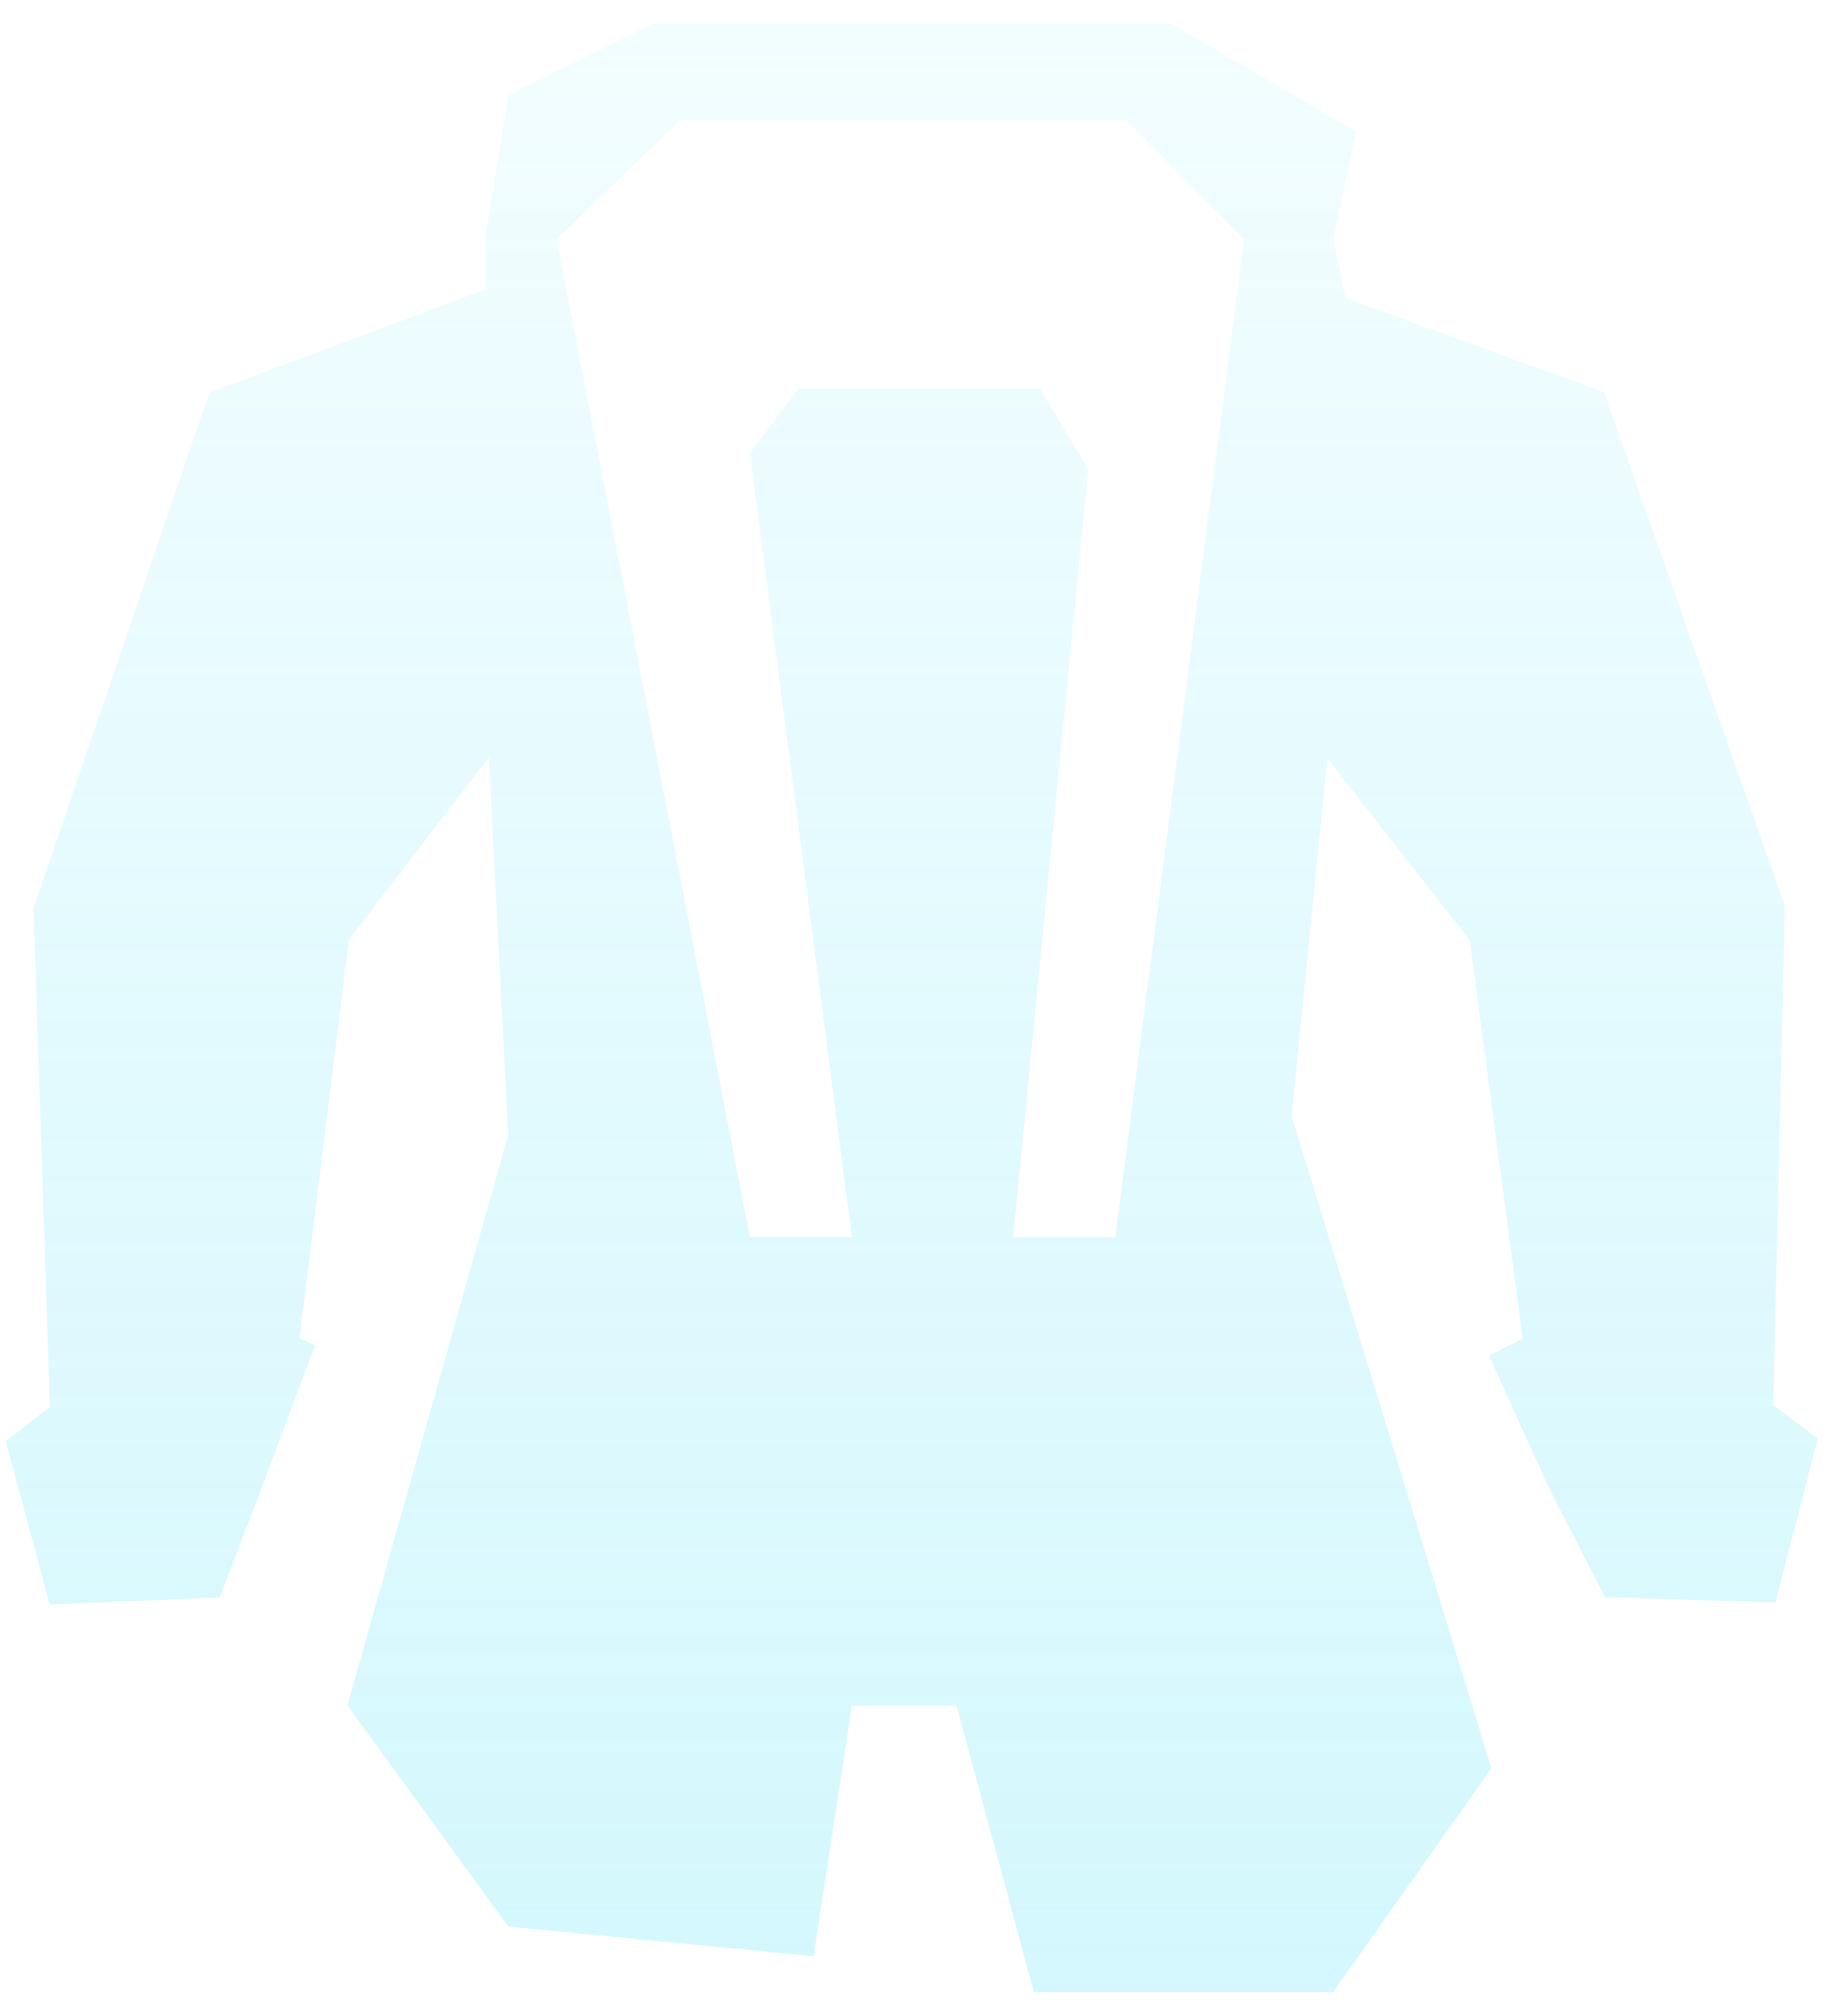
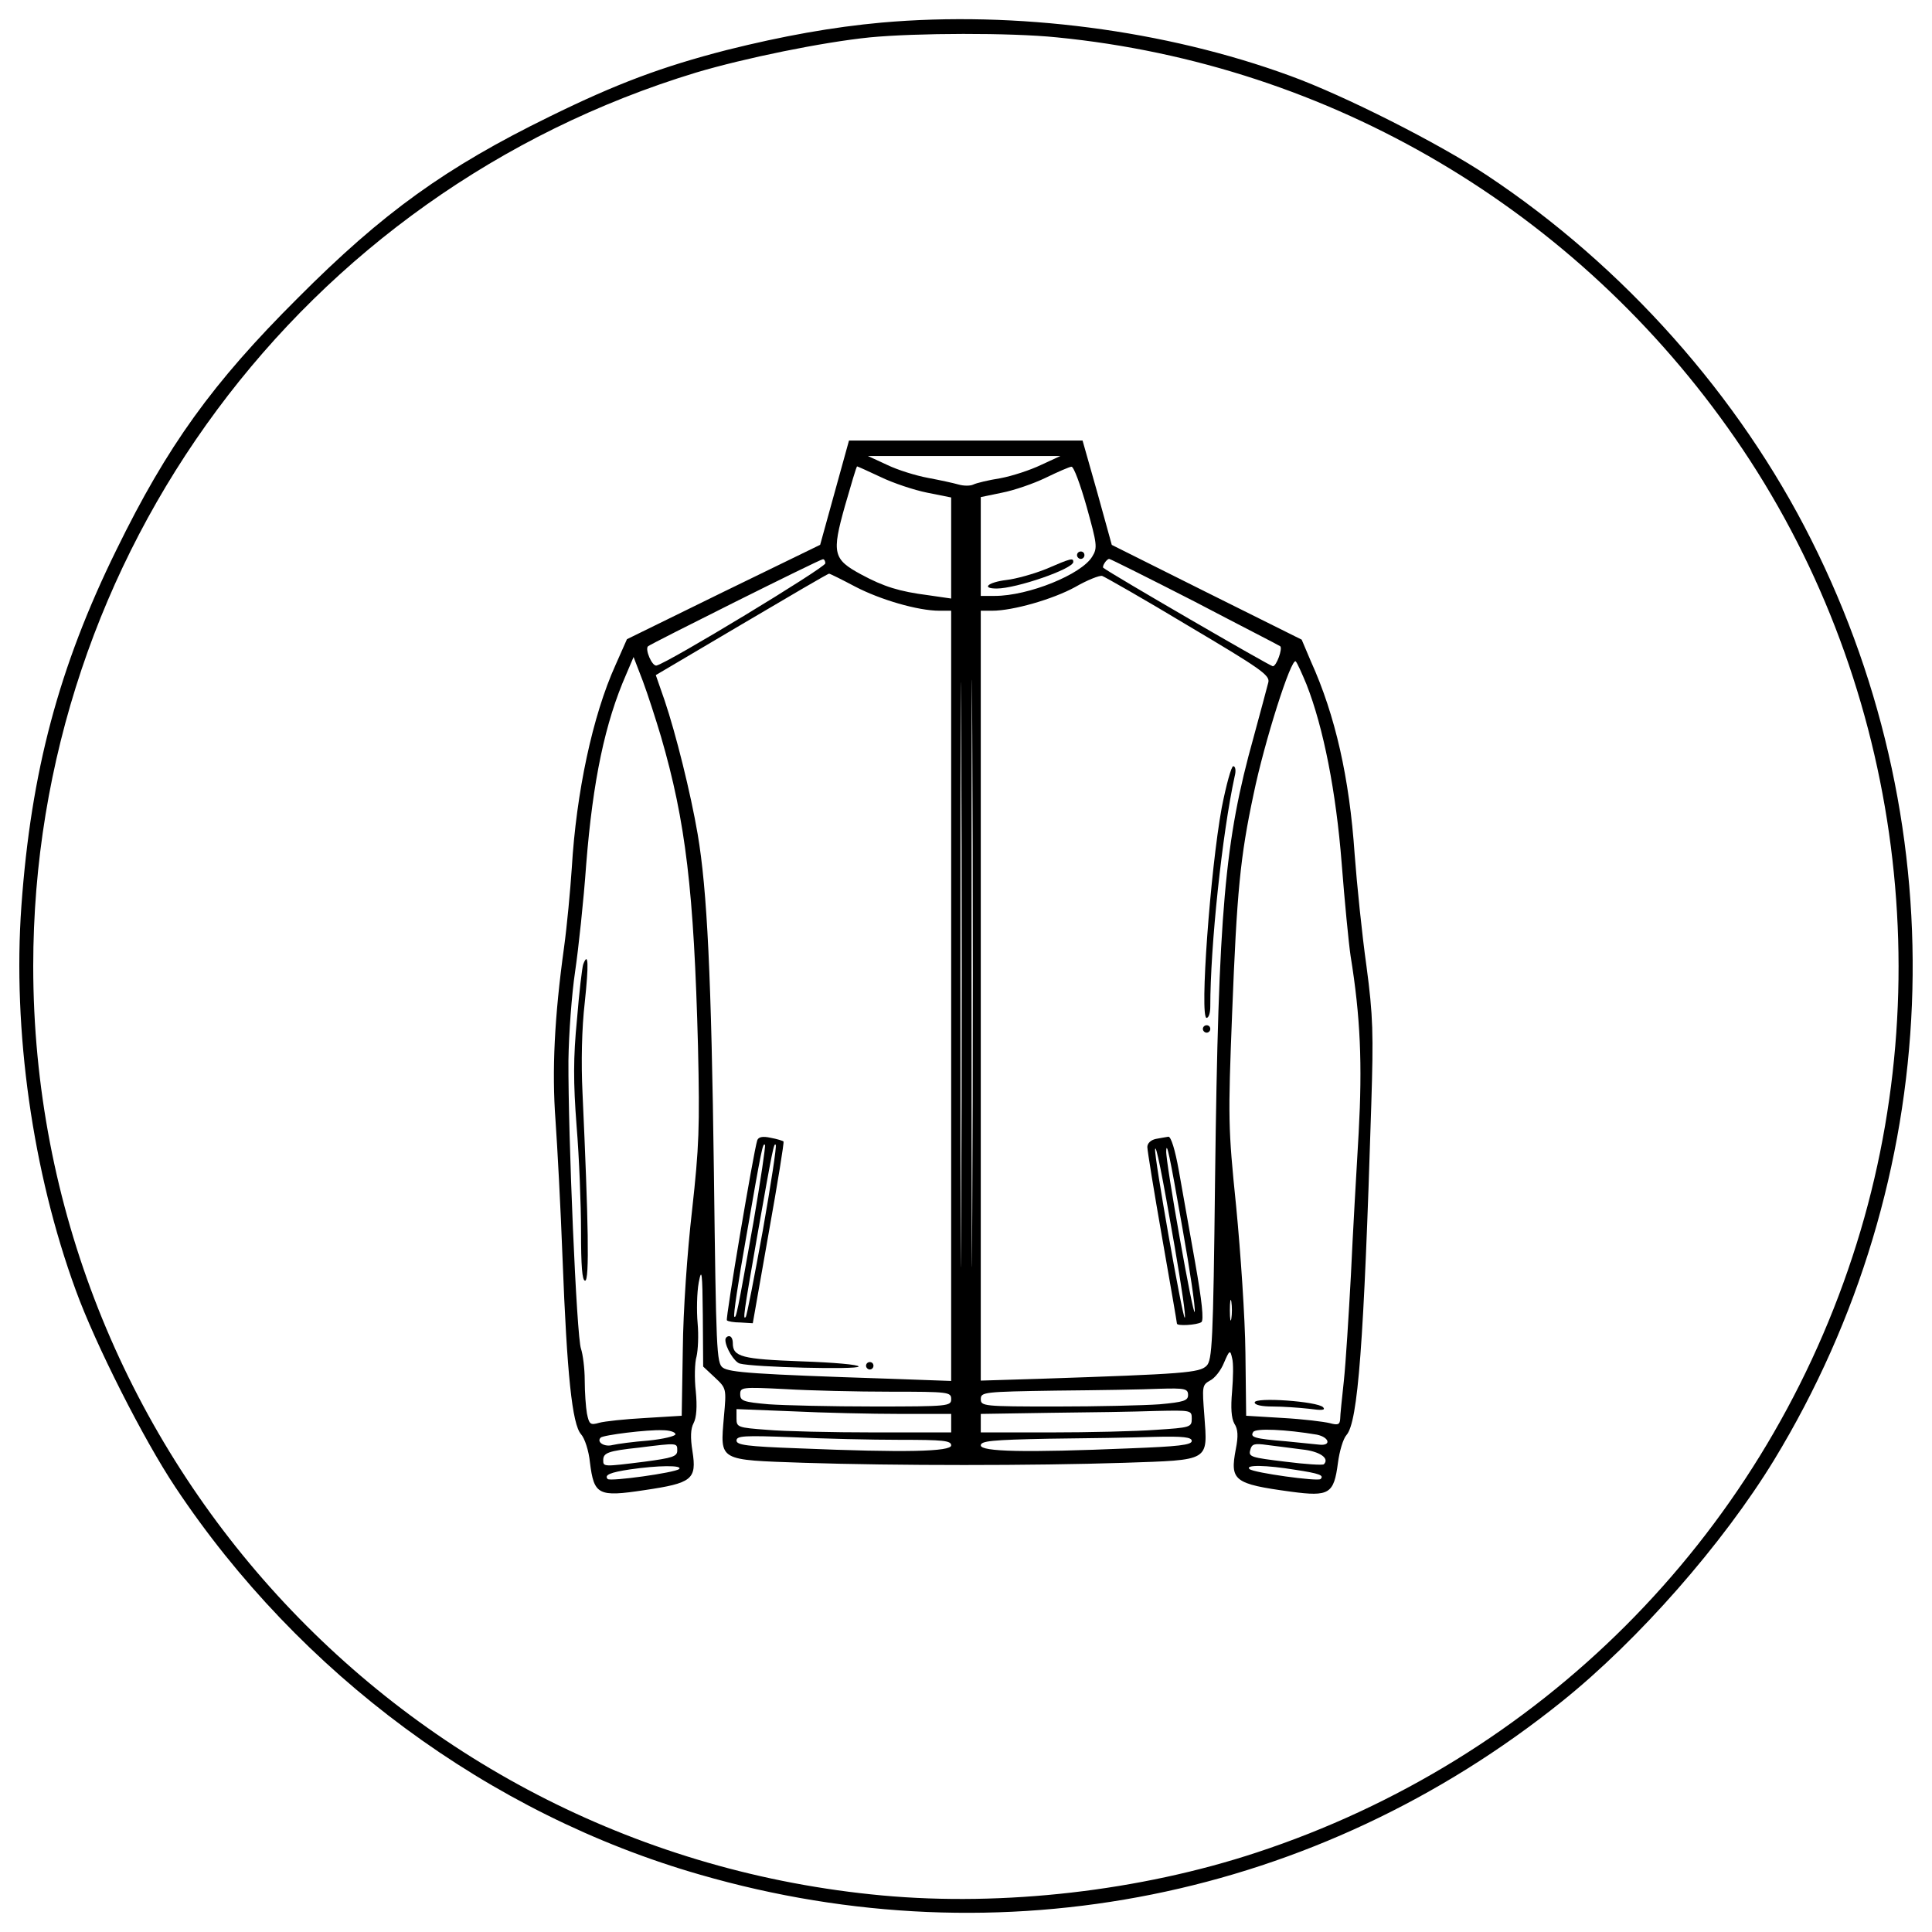
- <svg xmlns="http://www.w3.org/2000/svg" width="73" height="80" viewBox="0 0 73 80" fill="none">
-   <path d="M70.37 55.75L70.84 35.97L63.66 15.56L53.4 11.83L52.92 9.5L53.81 5.22L46.48 0.94H25.91L20.17 3.78L19.25 9.5V11.49L8.31 15.58L1.33 36.05L1.98 55.83L0.23 57.19L1.97 63.67L8.72 63.39L10.25 59.4L12.5 53.4L11.89 53.1L13.85 37.28L19.4 30.06L20.17 45.02L13.79 67.68L20.17 76.45L32.29 77.63L33.81 67.68H37.96L41.03 79.05H52.91L59.19 70.17L51.26 44.28L52.68 30.1L58.33 37.31L60.43 53.12L59.09 53.79L61.45 59L63.7 63.38L70.46 63.59L72.14 57.09L70.37 55.75ZM44.26 49.1H40.21L43.19 18.62L41.27 15.42H31.68L29.76 17.98L33.81 49.09H29.76L22.09 9.5L26.99 4.77H33.81H44.68L49.37 9.5L44.26 49.1Z" fill="url(#paint0_linear_586_517)" />
-   <defs>
-     <linearGradient id="paint0_linear_586_517" x1="36.185" y1="-11" x2="36.185" y2="86.325" gradientUnits="userSpaceOnUse">
-       <stop stop-color="#64E5F8" stop-opacity="0.05" />
-       <stop offset="1" stop-color="#64E5F8" stop-opacity="0.3" />
-     </linearGradient>
-   </defs>
+ <svg xmlns="http://www.w3.org/2000/svg" version="1.1" x="0px" y="0px" viewBox="0 0 1000 1000" enable-background="new 0 0 1000 1000" xml:space="preserve">
+   <g>
+     <g transform="translate(0,512) scale(0.1,-0.1)">
+       <path d="M4563.1,5003.1c-252.9-23-509.6-69-800.8-141.8c-335.3-86.2-570.9-174.3-917.7-344.8c-536.4-262.5-862.1-496.2-1302.8-938.7c-442.6-440.6-676.3-766.3-938.7-1302.7C304.2,1667.7,160.5,1125.5,110.7,430.1c-46-641.8,57.5-1377.5,281.6-1988.6c101.5-279.7,350.6-772.1,515.4-1019.2c641.8-965.6,1626.5-1693.6,2716.6-2005.8c1557.5-450.2,3193.7-120.7,4460,896.6c396.6,318,833.4,816.2,1097.8,1249.1c883.2,1452.2,956,3245.4,193.5,4762.7c-373.6,745.2-971.3,1417.7-1678.3,1887.1c-247.1,164.8-739.5,413.8-1019.2,515.4C6030.6,4964.8,5258.5,5064.4,4563.1,5003.1z M5471.2,4926.5c1415.8-139.8,2693.6-894.7,3509.8-2074.8c846.8-1222.3,1074.8-2816.2,607.3-4235.9c-480.9-1463.7-1622.7-2603.6-3084.5-3084.5c-603.5-199.2-1310.4-279.7-1936.9-222.2C2074.4-4460.9,172-2378.5,172,119.7c0,2128.5,1392.8,4006,3431.2,4624.8c251,74.7,653.3,157.1,898.5,182C4741.2,4949.5,5229.8,4951.4,5471.2,4926.5z" />
+       <path d="M4319.8,2570.1l-74.7-270.1l-500-243.3l-500-245.2l-59.4-134.1c-118.8-262.5-203.1-661-226.1-1049.9c-7.7-115-24.9-300.8-40.2-411.9c-49.8-360.2-63.2-638-44.1-894.7c9.6-136,26.8-455.9,36.4-714.6c23-601.6,49.8-858.3,95.8-910c19.2-21.1,40.2-86.2,46-145.6c21.1-168.6,42.2-180.1,281.6-143.7c247.1,36.4,272,55.5,249.1,201.1c-11.5,70.9-9.6,116.9,5.7,145.6c15.3,28.7,19.2,86.2,11.5,164.7c-7.7,67.1-5.7,149.4,3.8,180.1c7.7,32.5,11.5,109.2,5.7,172.4c-5.7,63.2-3.8,159,5.7,210.7c15.3,80.4,19.2,51.7,21.1-168.6l1.9-266.3l59.4-55.5c61.3-57.5,61.3-57.5,47.9-205c-19.2-229.9-32.6-222.2,413.8-237.6c473.2-15.3,1185.9-15.3,1659.1,0c446.4,15.3,431.1,5.8,413.8,245.2c-11.5,149.4-11.5,157.1,28.7,180.1c24.9,11.5,57.5,53.6,72.8,91.9c28.7,67.1,32.6,69,42.2,24.9c7.6-24.9,5.7-101.6,0-172.4c-7.7-86.2-3.8-137.9,11.5-166.7c19.2-28.7,21.1-65.1,7.7-132.2c-30.7-162.8-11.5-180.1,285.4-220.3c199.2-26.8,222.2-11.5,243.3,149.4c7.7,59.4,26.8,124.5,44.1,143.7c59.4,67.1,90,467.5,128.4,1708.9c11.5,367.8,9.6,459.8-24.9,718.4c-23,162.8-49.8,425.3-61.3,580.5c-26.8,392.7-99.6,716.5-226.1,996.2l-47.9,113l-492.4,245.2l-490.5,245.2l-74.7,270.1l-76.6,270.1h-605.4h-603.5L4319.8,2570.1z M5388.8,2713.7c-55.6-26.8-149.4-57.5-210.7-69c-61.3-9.6-124.5-24.9-139.9-32.6s-49.8-7.7-76.6,0c-26.8,7.7-97.7,23-159,34.5c-61.3,11.5-155.2,40.2-210.7,67.1l-99.6,46h498.1h498.1L5388.8,2713.7z M4559.2,2650.5c63.2-30.7,172.4-67.1,239.5-80.5l124.5-24.9v-260.6v-262.5l-118.8,17.2c-149.4,19.2-229.9,44.1-346.8,107.3c-145.6,78.5-153.3,109.2-84.3,354.4c32.6,113,59.4,205,63.2,205C4438.5,2706.1,4494.1,2681.2,4559.2,2650.5z M5624.4,2497.3c53.6-193.5,57.5-212.7,28.7-258.6c-55.6-92-329.5-203.1-503.9-203.1h-72.8v256.7v254.8l111.1,23c59.4,11.5,160.9,46,224.2,76.6c63.2,30.7,124.5,57.5,134.1,57.5C5557.4,2706.1,5591.8,2612.2,5624.4,2497.3z M5032.4-1148.5c-1.9-678.2-3.8-124.5-3.8,1230c0,1354.5,1.9,1908.1,3.8,1231.9C5036.3,635.1,5036.3-472.2,5032.4-1148.5z M4975-1148.5c-1.9-678.2-3.8-128.3-3.8,1220.4c0,1348.7,1.9,1902.4,3.8,1231.9C4978.8,633.2,4978.8-470.3,4975-1148.5z M4271.9,2204.1c-1.9-23-814.2-515.4-873.6-528.8c-23-5.8-61.3,84.3-44.1,99.6c15.3,13.4,888.9,450.2,904.3,450.2C4266.1,2227.1,4271.9,2215.6,4271.9,2204.1z M6185.8,2004.9c237.5-124.5,436.8-226.1,440.6-229.9c13.4-11.5-19.2-103.5-38.3-103.5c-13.4,0-839.1,479-877.5,509.6c-7.7,7.7,17.2,46,30.7,46C5747,2227.1,5946.3,2127.5,6185.8,2004.9z M4427,2083.4c128.4-67.1,323.8-124.5,434.9-124.5h61.3V-35.4v-1992.4l-319.9,11.5c-701.2,23-827.6,32.6-862.1,57.5c-32.6,23-34.5,91.9-46,1009.6c-13.4,1013.5-34.5,1461.8-84.3,1753c-36.4,212.6-113,519.2-170.5,689.7l-46,132.2l444.5,262.5c243.3,143.7,446.4,262.5,452.1,262.5C4296.8,2150.5,4358.1,2119.8,4427,2083.4z M6151.3,1880.4c371.7-220.3,421.5-254.8,413.8-291.2c-5.7-23-40.2-151.4-76.6-285.5c-149.4-534.5-182-892.8-199.3-2283.6c-9.6-854.4-15.3-940.7-44.1-969.4c-36.4-36.4-116.9-42.2-856.4-67.1l-312.3-9.6V-33.5v1992.4h59.4c107.3,0,314.2,59.4,429.2,122.6c63.2,36.4,126.4,61.3,139.9,57.5C5716.4,2135.2,5919.5,2020.2,6151.3,1880.4z M3421.2,1307.5c128.4-440.6,170.5-798.9,191.6-1603.5c9.6-419.6,5.7-519.2-30.7-848.7c-24.9-216.5-46-519.2-47.9-718.4l-5.7-344.9l-187.8-11.5c-105.4-5.7-212.7-17.2-239.5-24.9c-46-13.4-51.7-7.7-63.2,47.9c-5.8,32.5-11.5,111.1-11.5,172.4c0,61.3-9.6,134.1-19.2,162.8c-23,59.4-67.1,1111.2-65.1,1492.4c1.9,137.9,17.2,344.8,34.5,459.8c17.2,116.9,44.1,365.9,57.5,555.6c34.5,434.9,97.7,733.8,206.9,982.8l38.3,90l47.9-124.5C3352.3,1527.9,3394.4,1397.6,3421.2,1307.5z M6762.4,1577.7c88.1-224.2,153.3-557.5,182-925.3c15.3-197.3,36.4-413.8,46-479c51.7-318,61.3-563.2,42.1-915.7c-11.5-195.4-30.6-526.8-40.2-737.6c-11.5-210.7-26.8-456-36.4-546c-9.6-90.1-19.2-178.2-19.2-199.2c-1.9-28.7-11.5-32.6-53.6-21.1c-30.6,7.6-139.9,21.1-243.3,26.8l-189.7,11.5l-3.8,325.7c-1.9,180.1-24.9,519.2-47.9,756.7c-42.1,411.9-42.1,457.9-21.1,996.2c24.9,638,42.1,814.2,111.1,1138c55.5,270.1,195.4,710.8,218.4,687.8C6714.5,1688.8,6739.4,1633.2,6762.4,1577.7z M6373.5-1704.1c-3.8-24.9-7.7-5.7-7.7,42.2c0,47.9,3.8,67.1,7.7,44C6377.3-1642.8,6377.3-1681.1,6373.5-1704.1z M4611-2083.4c298.9,0,312.3-1.9,312.3-38.3c0-36.4-13.4-38.3-398.5-38.3c-220.3,0-465.5,5.7-546,11.5c-130.3,11.5-147.5,17.2-147.5,51.7c0,36.4,7.7,38.3,233.7,26.8C4191.4-2077.7,4438.5-2083.4,4611-2083.4z M6149.4-2100.7c0-28.7-21.1-36.4-147.5-47.9c-80.5-5.8-321.8-11.5-536.4-11.5c-375.5,0-388.9,1.9-388.9,38.3c0,36.4,15.3,38.3,388.9,44c212.6,1.9,454.1,5.8,536.4,9.6C6134-2064.3,6149.4-2068.1,6149.4-2100.7z M4658.9-2198.4h264.4v-47.9v-47.9h-396.6c-220.3,0-469.4,5.7-555.6,13.4c-153.3,11.5-159,13.4-159,59.4v47.9l291.2-11.5C4262.3-2192.7,4511.3-2198.4,4658.9-2198.4z M6168.5-2223.3c0-44.1-7.7-46-185.8-57.5c-103.5-7.7-348.7-13.4-546-13.4h-360.2v47.9v47.9l360.2,5.7c197.3,1.9,442.5,5.8,546,9.6C6166.6-2179.2,6168.5-2179.2,6168.5-2223.3z M3496-2303.8c0-9.6-63.2-24.9-139.8-32.6c-76.6-5.7-160.9-17.2-185.8-23c-42.1-11.5-84.3,15.3-61.3,38.3c13.4,13.4,243.3,42.1,319.9,38.3C3465.3-2282.7,3496-2292.3,3496-2303.8z M6816-2305.7c65.1-13.4,76.6-59.4,11.5-51.7c-19.2,1.9-95.8,9.6-170.5,17.2c-164.8,13.4-187.7,21.1-170.5,47.9C6498-2271.2,6657-2278.9,6816-2305.7z M4658.9-2332.5c222.2,0,264.4-3.8,264.4-28.7c0-32.6-237.6-38.3-791.2-15.3c-266.3,9.6-319.9,17.2-319.9,40.2c0,24.9,40.2,26.8,291.2,17.2C4262.3-2326.8,4511.3-2332.5,4658.9-2332.5z M6168.5-2338.3c0-21.1-70.9-28.7-319.9-38.3c-546-23-772.1-17.3-772.1,15.3c0,23,57.5,28.7,350.6,34.5c191.6,1.9,436.8,5.8,546,9.6C6126.4-2313.3,6168.5-2319.1,6168.5-2338.3z M3505.5-2388.1c0-30.6-24.9-38.3-168.6-57.5c-214.6-26.8-214.6-26.8-214.6,7.7c0,38.3,24.9,47.9,185.8,65.1C3507.5-2347.8,3505.5-2347.8,3505.5-2388.1z M6739.4-2382.3c92-9.6,143.7-46,113-76.6c-5.8-5.8-95.8,0-201.2,13.4c-174.4,21.1-189.7,24.9-180.1,59.4c7.7,32.6,21.1,36.4,88.1,26.8C6603.4-2365.1,6683.9-2374.7,6739.4-2382.3z M3515.1-2483.8c-23-19.2-354.4-65.1-369.7-51.7c-19.2,21.1,13.4,34.5,114.9,49.8C3404-2464.7,3536.2-2462.8,3515.1-2483.8z M6704.9-2487.7c126.4-19.2,149.4-28.7,130.3-47.9c-15.3-13.4-346.7,32.6-367.8,51.7C6442.5-2460.9,6553.6-2462.8,6704.9-2487.7z" />
+       <path d="M5574.6,2246.3c0-9.6,9.6-19.2,19.2-19.2c11.5,0,19.2,9.6,19.2,19.2c0,11.5-7.7,19.2-19.2,19.2C5584.2,2265.4,5574.6,2257.8,5574.6,2246.3z" />
+       <path d="M5415.6,2175.4c-61.3-24.9-155.2-51.7-206.9-57.5c-93.9-11.5-132.2-44.1-49.8-44.1c101.5,0,396.6,101.5,396.6,137.9C5555.4,2232.9,5543.9,2231,5415.6,2175.4z" />
+       <path d="M3919.4-782.6c-19.2-59.4-164.8-923.4-157.1-931.1c3.8-5.7,36.4-11.5,70.9-11.5l63.2-3.8l82.4,467.5c46,256.7,80.5,469.4,76.6,473.2c-3.8,3.8-34.5,13.4-67.1,19.2C3946.2-759.6,3925.1-765.4,3919.4-782.6z M3900.2-1204.1c-84.3-475.1-90-501.9-99.6-490.5c-5.7,5.8,21.1,183.9,59.4,398.5c84.3,486.6,88.1,500,99.6,490.4C3963.4-811.3,3936.6-991.4,3900.2-1204.1z M3948.1-1250.1c-44.1-241.4-82.4-440.6-88.1-446.4c-15.3-17.3-11.5,13.4,57.5,408.1c82.4,467.5,88.1,494.3,97.7,482.8C4020.9-811.3,3990.2-1010.6,3948.1-1250.1z" />
+       <path d="M3754.6-1815.2c0-38.3,46-115,74.7-122.6c69-19.2,615-32.6,615-15.3c0,9.6-128.4,21.1-296.9,26.8c-306.5,11.5-354.4,23-354.4,93.9c0,21.1-7.7,36.4-19.2,36.4C3764.2-1796.1,3754.6-1803.7,3754.6-1815.2z" />
+       <path d="M4482.6-1949.3c0-9.6,9.6-19.2,19.2-19.2c11.5,0,19.2,9.6,19.2,19.2c0,11.5-7.7,19.2-19.2,19.2C4492.2-1930.2,4482.6-1937.8,4482.6-1949.3z" />
+       <path d="M6323.7,939.7c-59.4-323.8-115-1088.2-78.5-1088.2c11.5,0,19.2,26.8,19.2,57.5c0,314.2,61.3,894.7,126.4,1193.5c7.7,28.7,3.8,51.7-7.6,51.7C6373.5,1154.3,6346.7,1056.6,6323.7,939.7z" />
+       <path d="M6226-205.9c0-9.6,9.6-19.2,19.2-19.2c11.5,0,19.2,9.6,19.2,19.2c0,11.5-7.7,19.2-19.2,19.2C6235.6-186.8,6226-194.5,6226-205.9z" />
+       <path d="M5982.7-775c-26.8-5.7-44.1-23-44.1-42.1c0-17.2,34.5-229.9,76.6-469.4c42.1-239.5,76.6-438.7,76.6-444.5c0-13.4,103.5-7.7,126.4,7.6c13.4,9.6,3.8,105.4-32.5,310.4c-28.7,162.8-67.1,377.4-84.3,475.1c-19.2,107.3-40.2,174.3-53.6,174.3C6034.4-765.4,6005.7-771.1,5982.7-775z M6080.4-1334.4c34.5-201.2,59.4-365.9,51.7-365.9c-11.5,0-159,835.3-153.3,871.7C5982.7-797.9,6013.3-947.4,6080.4-1334.4z M6120.6-1238.6c38.3-214.6,67.1-408.1,63.2-431.1c-5.7-40.2-151.3,777.8-147.5,831.5C6038.2-786.4,6051.6-843.9,6120.6-1238.6z" />
+       <path d="M3018.9,129.3c-5.8-15.3-21.1-145.6-32.6-287.4c-19.2-195.4-19.2-323.8-1.9-549.9c13.4-160.9,23-408,23-546c0-178.1,5.7-254.8,21.1-254.8c23,0,17.2,300.8-13.4,971.3c-7.7,157.1-3.8,335.3,11.5,467.5C3047.7,129.3,3045.7,198.3,3018.9,129.3z" />
+       <path d="M6494.2-2139c0-13.4,36.4-21.1,93.9-21.1c49.8,0,134.1-5.8,185.8-11.5c69-9.6,88.1-7.7,74.7,7.6C6819.9-2133.3,6494.2-2110.3,6494.2-2139z" />
+     </g>
+   </g>
</svg>
